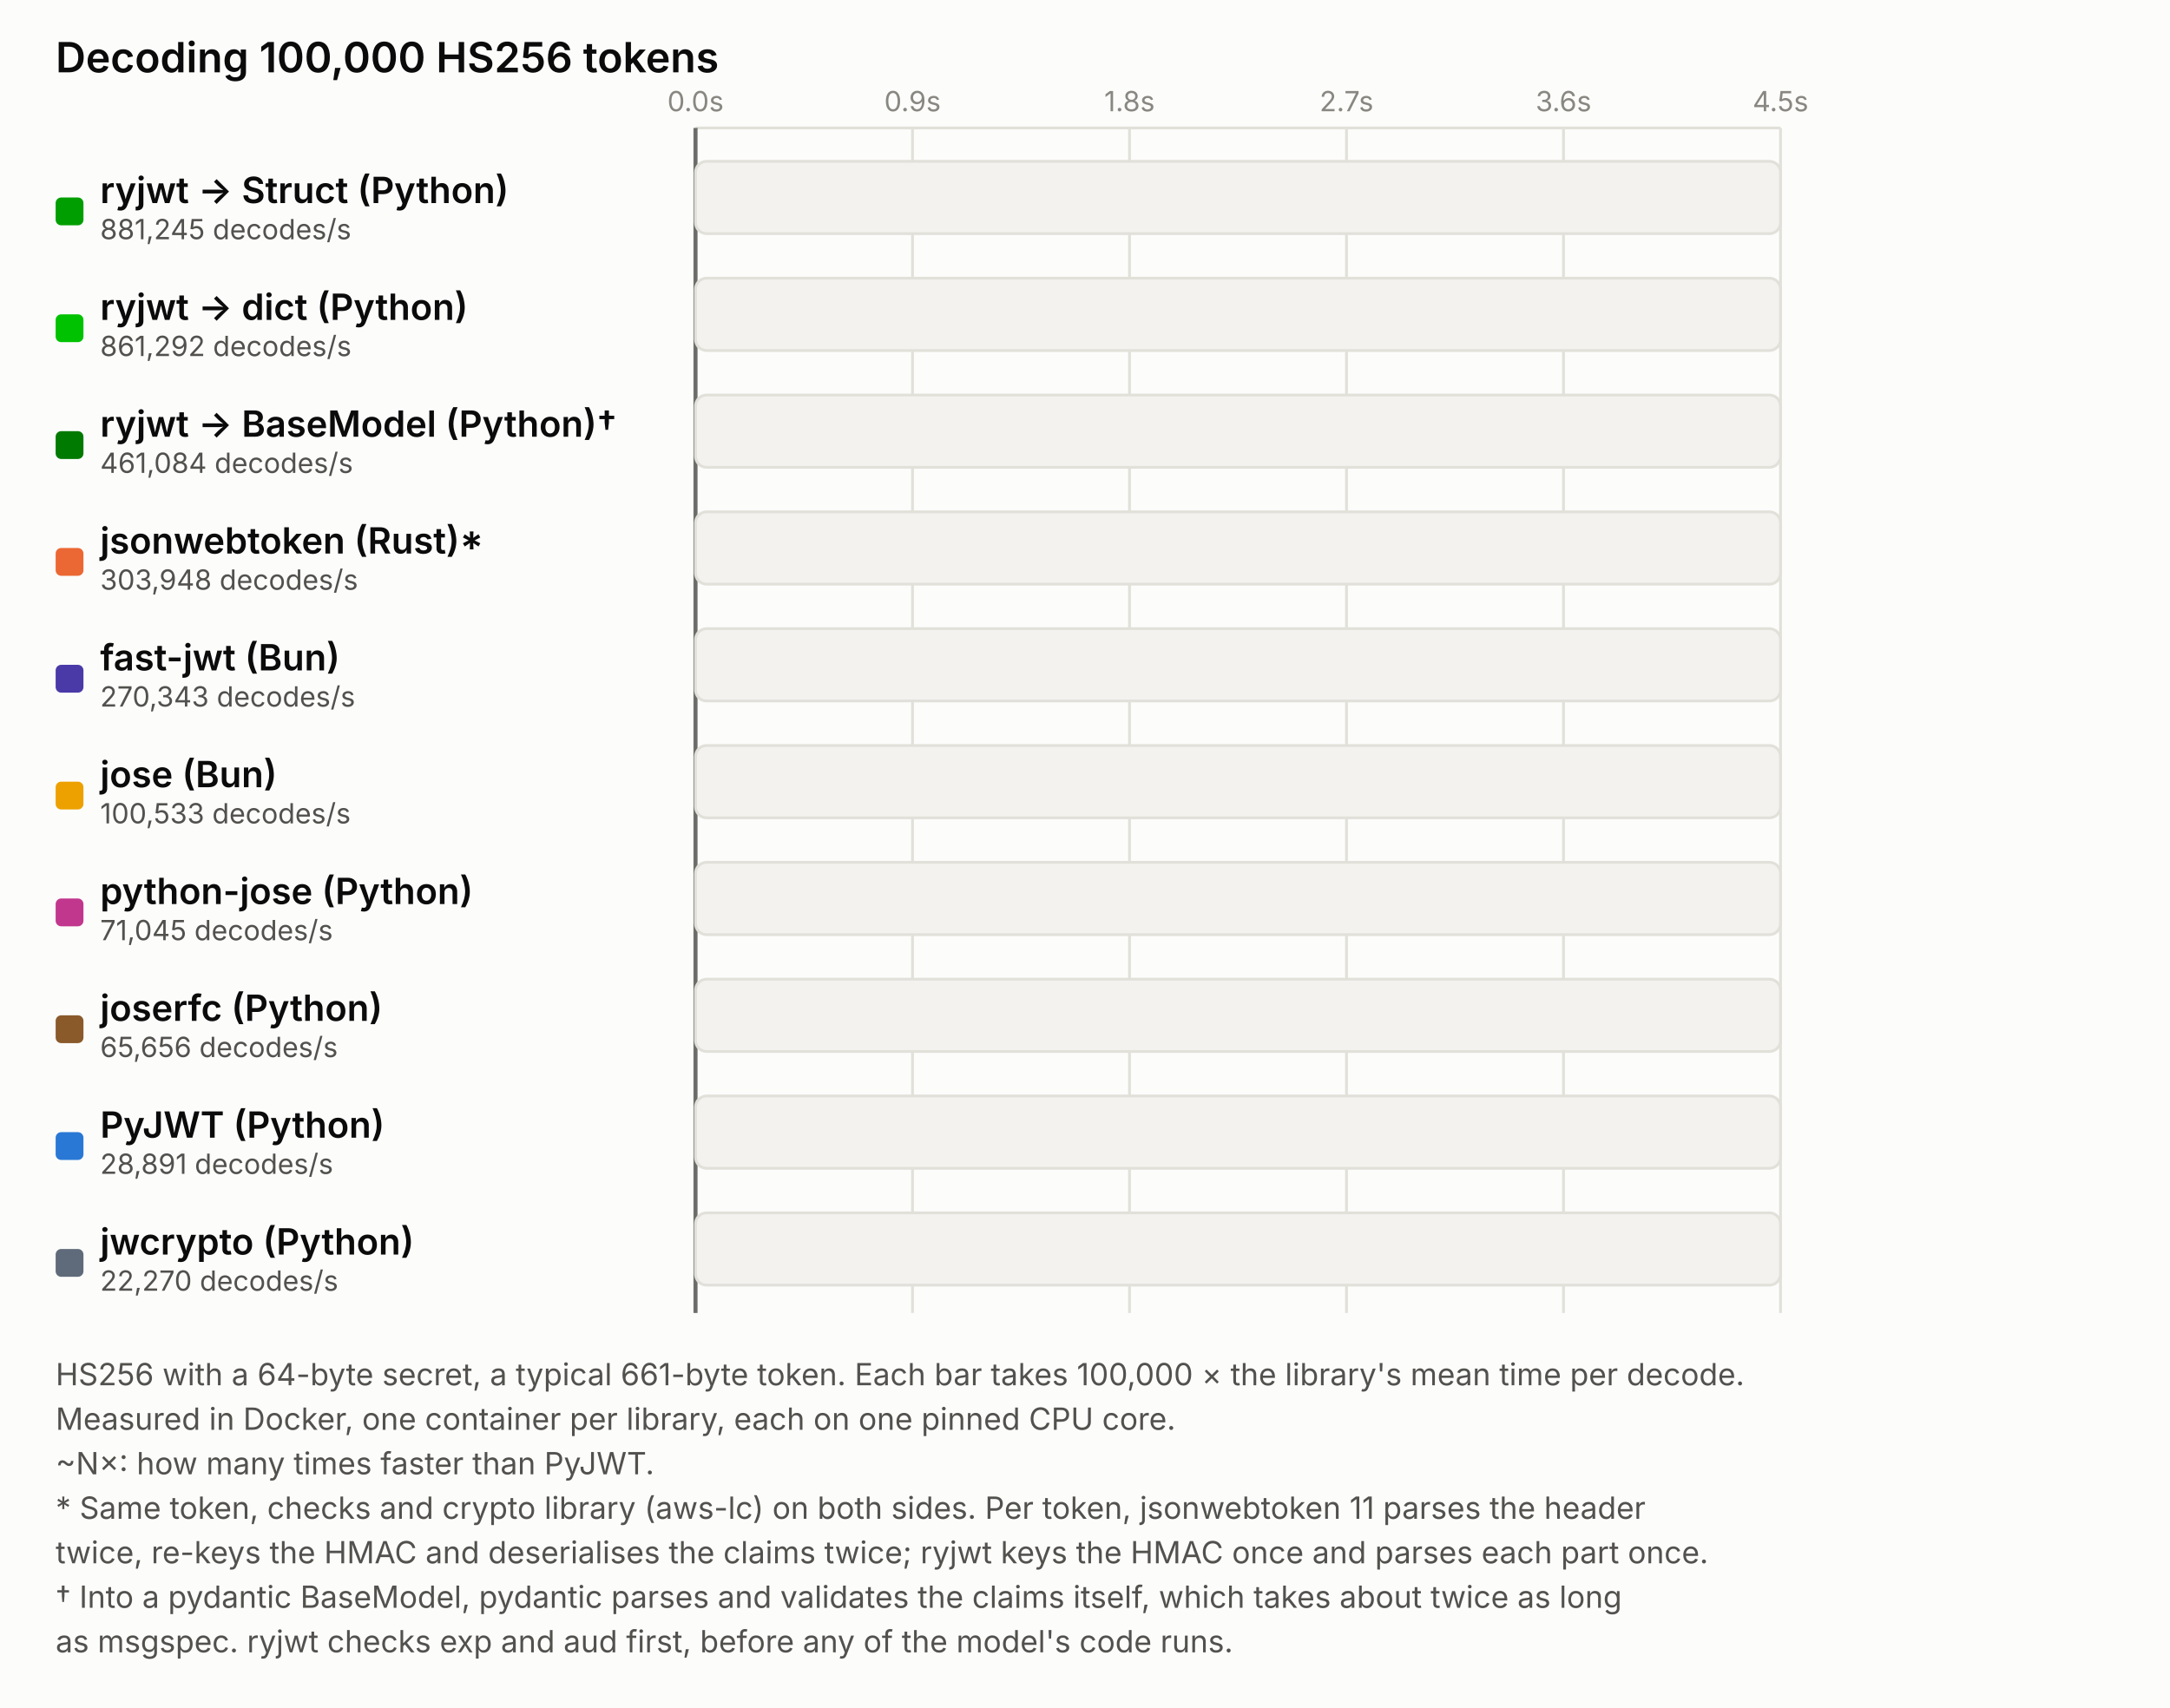
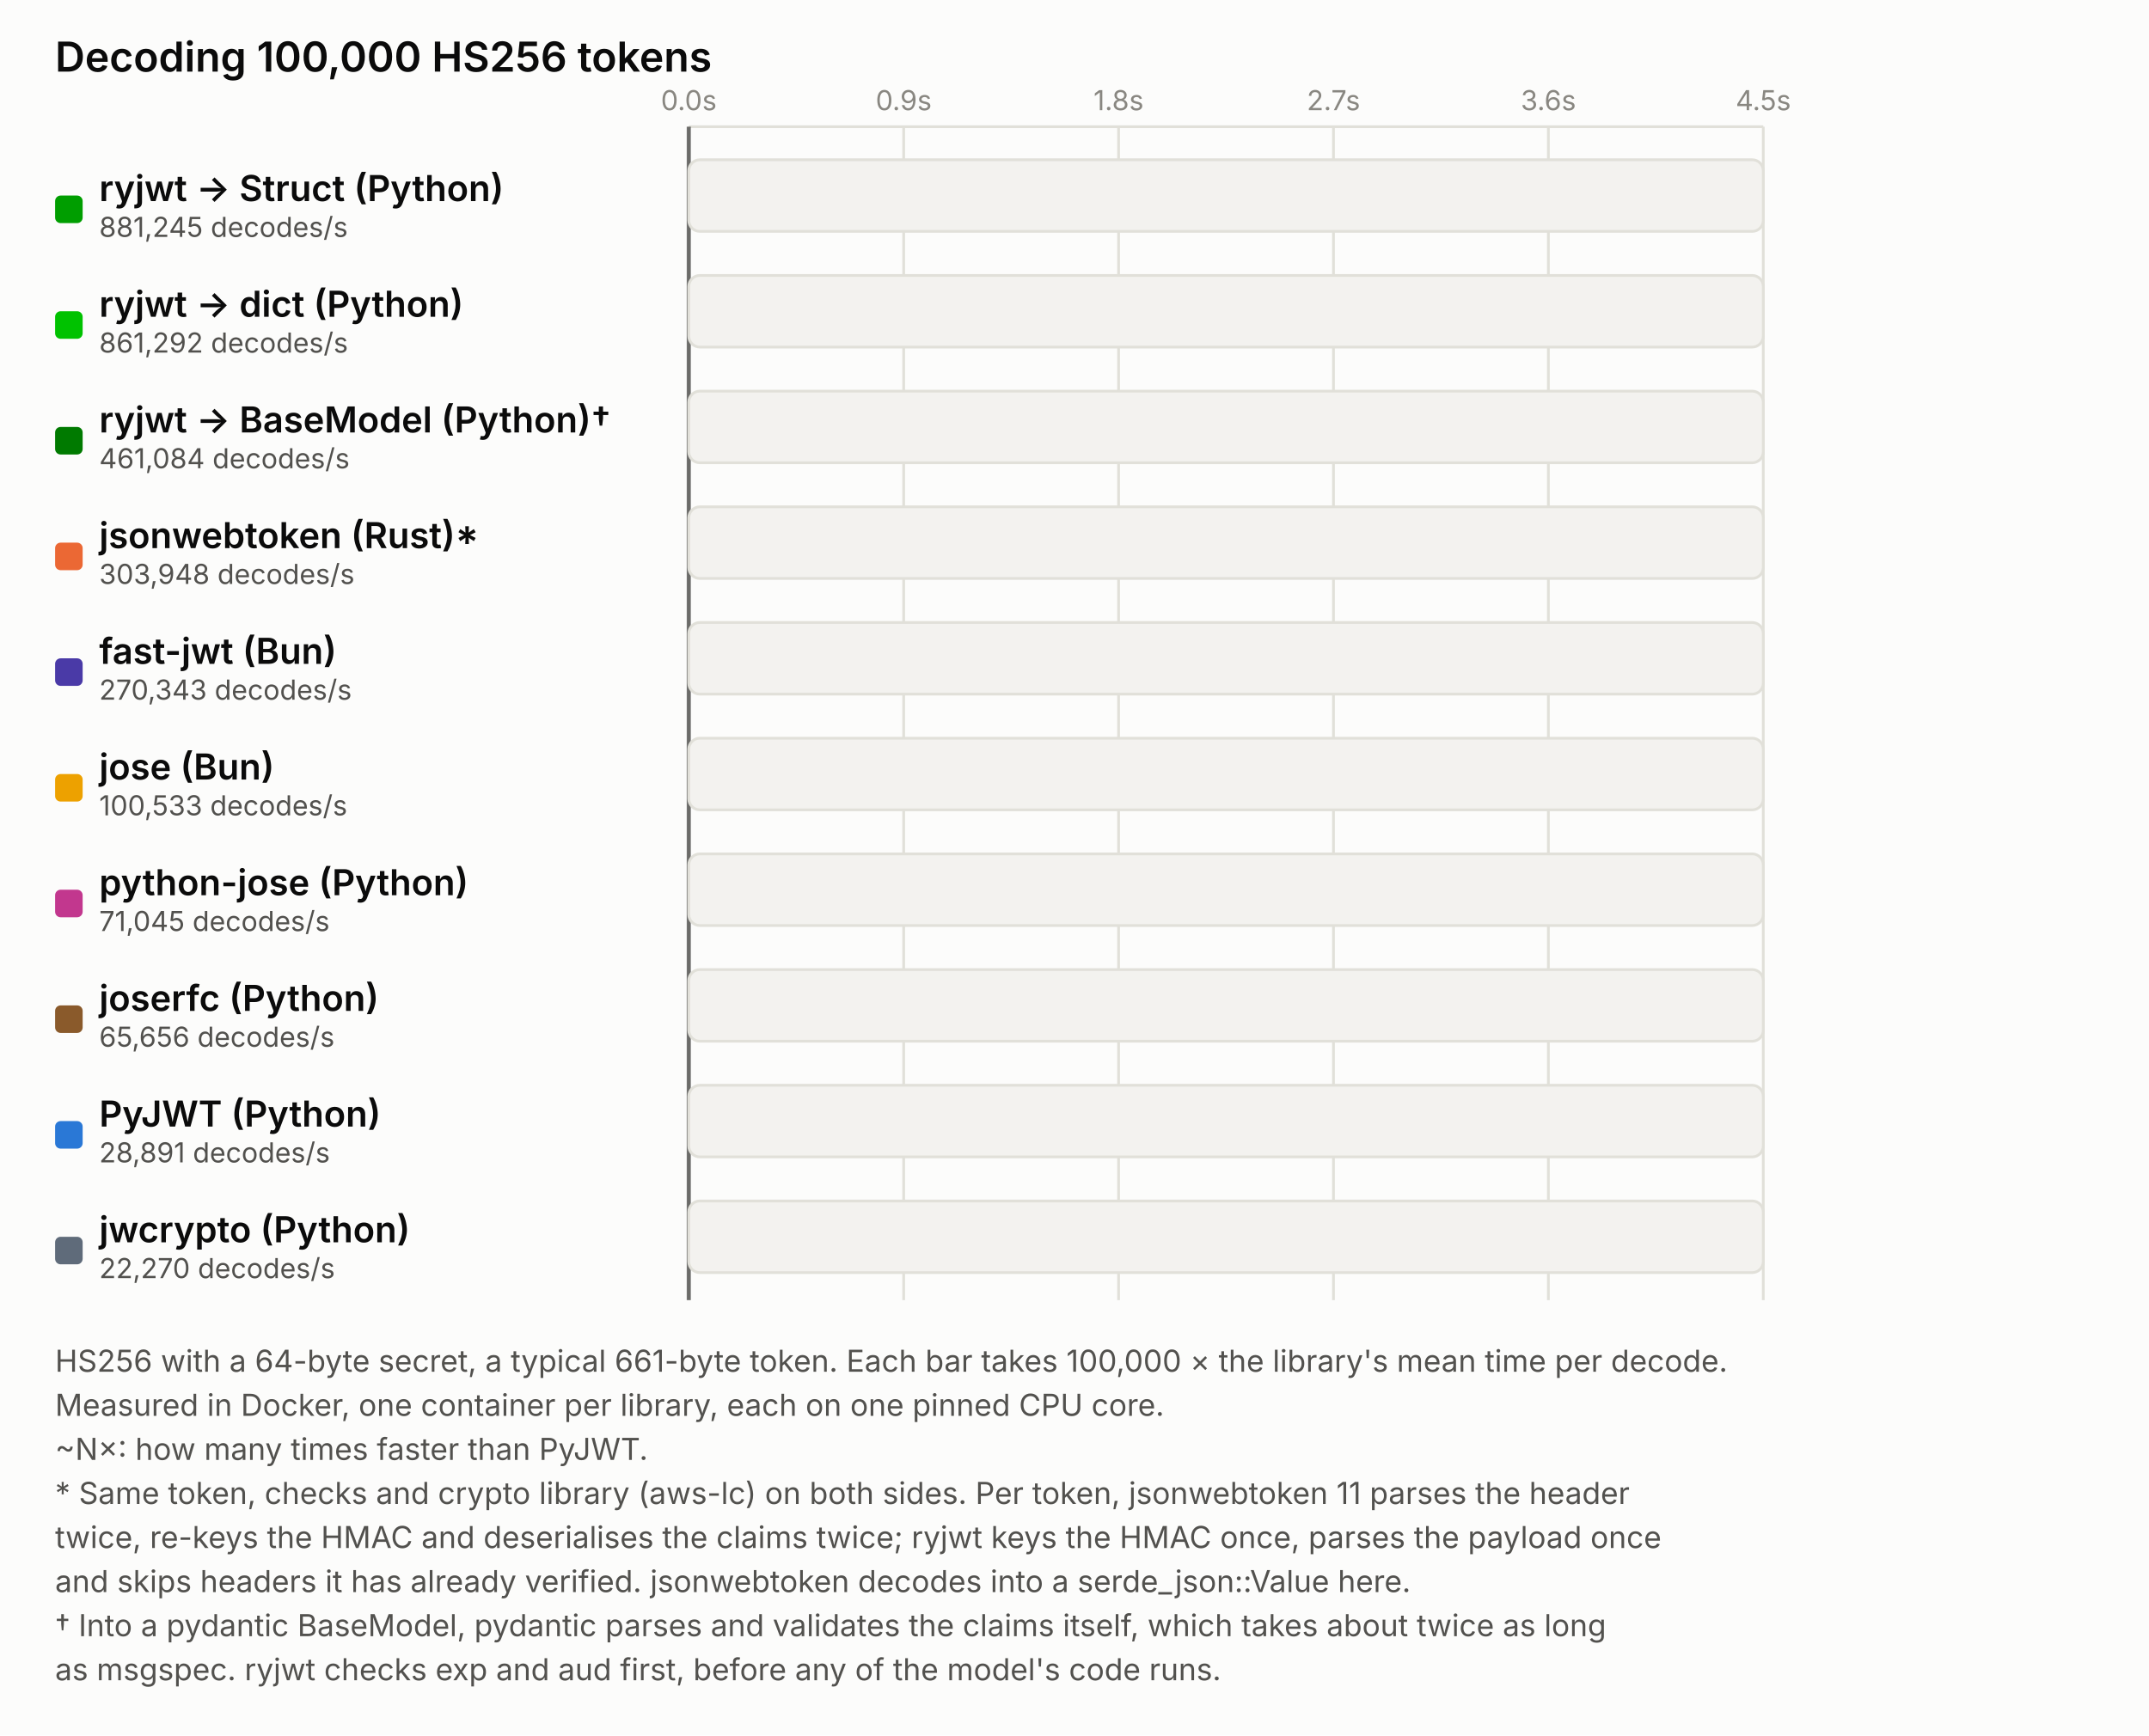
- <svg xmlns="http://www.w3.org/2000/svg" width="780" height="614" viewBox="0 0 780 614">
+ <svg xmlns="http://www.w3.org/2000/svg" width="780" height="630" viewBox="0 0 780 630">
  <style>
    text { font-family: system-ui, -apple-system, "Segoe UI", sans-serif; }
    .title { font-size: 15px; fill: #0b0b0b; font-weight: 600; }
    .tick { font-size: 10px; fill: #898781; }
    .name { font-size: 13px; fill: #0b0b0b; font-weight: 600; }
    .rate { font-size: 10px; fill: #52514e; }
    .caption { font-size: 11px; fill: #52514e; }
    .badge { font-size: 12px; font-weight: 700; }
    .speedup { font-size: 11px; font-weight: 600; fill: #52514e; }
    .track { fill: #f3f2ef; stroke: #e1e0d9; }
    .grid { stroke: #e1e0d9; stroke-width: 1; }
    .playhead { stroke: #0b0b0b; stroke-width: 1.5; opacity: 0.55; }

    /* One 7.490s loop: the race runs for the first 59.949%
       (4.490s, the slowest library's time), then every bar holds
       for 3s, so the finish times can be read, before it restarts. */
    #playhead { animation: playhead 7.490s linear infinite; }
    #bar-ryjwt-msgspec { animation: fill-ryjwt-msgspec 7.490s linear infinite; }
    #badge-ryjwt-msgspec { animation: show-ryjwt-msgspec 7.490s step-end infinite; }
    @keyframes fill-ryjwt-msgspec { 0% { width: 0; } 1.515% { width: 390px; } 100% { width: 390px; } }
    @keyframes show-ryjwt-msgspec { 0% { opacity: 0; } 1.515% { opacity: 1; } 100% { opacity: 1; } }
    #bar-ryjwt { animation: fill-ryjwt 7.490s linear infinite; }
    #badge-ryjwt { animation: show-ryjwt 7.490s step-end infinite; }
    @keyframes fill-ryjwt { 0% { width: 0; } 1.550% { width: 390px; } 100% { width: 390px; } }
    @keyframes show-ryjwt { 0% { opacity: 0; } 1.550% { opacity: 1; } 100% { opacity: 1; } }
    #bar-ryjwt-pydantic { animation: fill-ryjwt-pydantic 7.490s linear infinite; }
    #badge-ryjwt-pydantic { animation: show-ryjwt-pydantic 7.490s step-end infinite; }
    @keyframes fill-ryjwt-pydantic { 0% { width: 0; } 2.895% { width: 390px; } 100% { width: 390px; } }
    @keyframes show-ryjwt-pydantic { 0% { opacity: 0; } 2.895% { opacity: 1; } 100% { opacity: 1; } }
    #bar-jsonwebtoken { animation: fill-jsonwebtoken 7.490s linear infinite; }
    #badge-jsonwebtoken { animation: show-jsonwebtoken 7.490s step-end infinite; }
    @keyframes fill-jsonwebtoken { 0% { width: 0; } 4.392% { width: 390px; } 100% { width: 390px; } }
    @keyframes show-jsonwebtoken { 0% { opacity: 0; } 4.392% { opacity: 1; } 100% { opacity: 1; } }
    #bar-fast-jwt { animation: fill-fast-jwt 7.490s linear infinite; }
    #badge-fast-jwt { animation: show-fast-jwt 7.490s step-end infinite; }
    @keyframes fill-fast-jwt { 0% { width: 0; } 4.938% { width: 390px; } 100% { width: 390px; } }
    @keyframes show-fast-jwt { 0% { opacity: 0; } 4.938% { opacity: 1; } 100% { opacity: 1; } }
    #bar-jose { animation: fill-jose 7.490s linear infinite; }
    #badge-jose { animation: show-jose 7.490s step-end infinite; }
    @keyframes fill-jose { 0% { width: 0; } 13.280% { width: 390px; } 100% { width: 390px; } }
    @keyframes show-jose { 0% { opacity: 0; } 13.280% { opacity: 1; } 100% { opacity: 1; } }
    #bar-python-jose { animation: fill-python-jose 7.490s linear infinite; }
    #badge-python-jose { animation: show-python-jose 7.490s step-end infinite; }
    @keyframes fill-python-jose { 0% { width: 0; } 18.792% { width: 390px; } 100% { width: 390px; } }
    @keyframes show-python-jose { 0% { opacity: 0; } 18.792% { opacity: 1; } 100% { opacity: 1; } }
    #bar-joserfc { animation: fill-joserfc 7.490s linear infinite; }
    #badge-joserfc { animation: show-joserfc 7.490s step-end infinite; }
    @keyframes fill-joserfc { 0% { width: 0; } 20.334% { width: 390px; } 100% { width: 390px; } }
    @keyframes show-joserfc { 0% { opacity: 0; } 20.334% { opacity: 1; } 100% { opacity: 1; } }
    #bar-pyjwt { animation: fill-pyjwt 7.490s linear infinite; }
    #badge-pyjwt { animation: show-pyjwt 7.490s step-end infinite; }
    @keyframes fill-pyjwt { 0% { width: 0; } 46.210% { width: 390px; } 100% { width: 390px; } }
    @keyframes show-pyjwt { 0% { opacity: 0; } 46.210% { opacity: 1; } 100% { opacity: 1; } }
    #bar-jwcrypto { animation: fill-jwcrypto 7.490s linear infinite; }
    #badge-jwcrypto { animation: show-jwcrypto 7.490s step-end infinite; }
    @keyframes fill-jwcrypto { 0% { width: 0; } 59.949% { width: 390px; } 100% { width: 390px; } }
    @keyframes show-jwcrypto { 0% { opacity: 0; } 59.949% { opacity: 1; } 100% { opacity: 1; } }
    @keyframes playhead {
      0% { transform: translateX(0); }
      59.949% { transform: translateX(390px); }
      100% { transform: translateX(390px); }
    }
  </style>
-   <rect width="780" height="614" fill="#fcfcfb" />
+   <rect width="780" height="630" fill="#fcfcfb" />
  <text x="20" y="26" class="title">Decoding 100,000 HS256 tokens</text>
  <g>
    <line x1="250" y1="46" x2="640" y2="46" class="grid" />
    <line x1="250.0" y1="46" x2="250.0" y2="472" class="grid" />
    <text x="250.0" y="40" class="tick" text-anchor="middle">0.0s</text>
    <line x1="328.0" y1="46" x2="328.0" y2="472" class="grid" />
    <text x="328.0" y="40" class="tick" text-anchor="middle">0.9s</text>
    <line x1="406.0" y1="46" x2="406.0" y2="472" class="grid" />
    <text x="406.0" y="40" class="tick" text-anchor="middle">1.8s</text>
    <line x1="484.0" y1="46" x2="484.0" y2="472" class="grid" />
    <text x="484.0" y="40" class="tick" text-anchor="middle">2.7s</text>
    <line x1="562.0" y1="46" x2="562.0" y2="472" class="grid" />
    <text x="562.0" y="40" class="tick" text-anchor="middle">3.6s</text>
    <line x1="640.0" y1="46" x2="640.0" y2="472" class="grid" />
    <text x="640.0" y="40" class="tick" text-anchor="middle">4.5s</text>
    <g id="playhead">
      <line x1="250" y1="46" x2="250" y2="472" class="playhead" />
    </g>
  </g>
  <g>
    <rect x="250" y="58" width="390" height="26" rx="4" class="track" />
    <rect id="bar-ryjwt-msgspec" x="250" y="58" width="0" height="26" rx="4" fill="#009e00" />
    <rect x="20" y="71.0" width="10" height="10" rx="2" fill="#009e00" />
    <text x="36" y="73.0" class="name">ryjwt → Struct (Python)</text>
    <text x="36" y="86.0" class="rate">881,245 decodes/s</text>
    <g id="badge-ryjwt-msgspec" opacity="0">
      <text x="650" y="80.0" class="badge" fill="#009e00">✓ 0.11s <tspan class="speedup">~31×</tspan>
      </text>
    </g>
  </g>
  <g>
    <rect x="250" y="100" width="390" height="26" rx="4" class="track" />
    <rect id="bar-ryjwt" x="250" y="100" width="0" height="26" rx="4" fill="#00c200" />
    <rect x="20" y="113.0" width="10" height="10" rx="2" fill="#00c200" />
    <text x="36" y="115.0" class="name">ryjwt → dict (Python)</text>
    <text x="36" y="128.0" class="rate">861,292 decodes/s</text>
    <g id="badge-ryjwt" opacity="0">
      <text x="650" y="122.0" class="badge" fill="#00c200">✓ 0.12s <tspan class="speedup">~30×</tspan>
      </text>
    </g>
  </g>
  <g>
    <rect x="250" y="142" width="390" height="26" rx="4" class="track" />
    <rect id="bar-ryjwt-pydantic" x="250" y="142" width="0" height="26" rx="4" fill="#007a00" />
    <rect x="20" y="155.0" width="10" height="10" rx="2" fill="#007a00" />
    <text x="36" y="157.0" class="name">ryjwt → BaseModel (Python)†</text>
    <text x="36" y="170.0" class="rate">461,084 decodes/s</text>
    <g id="badge-ryjwt-pydantic" opacity="0">
      <text x="650" y="164.0" class="badge" fill="#007a00">✓ 0.22s <tspan class="speedup">~16×</tspan>
      </text>
    </g>
  </g>
  <g>
    <rect x="250" y="184" width="390" height="26" rx="4" class="track" />
    <rect id="bar-jsonwebtoken" x="250" y="184" width="0" height="26" rx="4" fill="#eb6834" />
    <rect x="20" y="197.0" width="10" height="10" rx="2" fill="#eb6834" />
    <text x="36" y="199.0" class="name">jsonwebtoken (Rust)*</text>
    <text x="36" y="212.0" class="rate">303,948 decodes/s</text>
    <g id="badge-jsonwebtoken" opacity="0">
      <text x="650" y="206.0" class="badge" fill="#eb6834">✓ 0.33s <tspan class="speedup">~11×</tspan>
      </text>
    </g>
  </g>
  <g>
    <rect x="250" y="226" width="390" height="26" rx="4" class="track" />
    <rect id="bar-fast-jwt" x="250" y="226" width="0" height="26" rx="4" fill="#4a3aa7" />
    <rect x="20" y="239.0" width="10" height="10" rx="2" fill="#4a3aa7" />
    <text x="36" y="241.0" class="name">fast-jwt (Bun)</text>
    <text x="36" y="254.0" class="rate">270,343 decodes/s</text>
    <g id="badge-fast-jwt" opacity="0">
      <text x="650" y="248.0" class="badge" fill="#4a3aa7">✓ 0.37s <tspan class="speedup">~9.4×</tspan>
      </text>
    </g>
  </g>
  <g>
    <rect x="250" y="268" width="390" height="26" rx="4" class="track" />
    <rect id="bar-jose" x="250" y="268" width="0" height="26" rx="4" fill="#eda100" />
    <rect x="20" y="281.0" width="10" height="10" rx="2" fill="#eda100" />
    <text x="36" y="283.0" class="name">jose (Bun)</text>
    <text x="36" y="296.0" class="rate">100,533 decodes/s</text>
    <g id="badge-jose" opacity="0">
      <text x="650" y="290.0" class="badge" fill="#eda100">✓ 0.99s <tspan class="speedup">~3.5×</tspan>
      </text>
    </g>
  </g>
  <g>
    <rect x="250" y="310" width="390" height="26" rx="4" class="track" />
    <rect id="bar-python-jose" x="250" y="310" width="0" height="26" rx="4" fill="#c2378e" />
    <rect x="20" y="323.0" width="10" height="10" rx="2" fill="#c2378e" />
    <text x="36" y="325.0" class="name">python-jose (Python)</text>
    <text x="36" y="338.0" class="rate">71,045 decodes/s</text>
    <g id="badge-python-jose" opacity="0">
      <text x="650" y="332.0" class="badge" fill="#c2378e">✓ 1.41s <tspan class="speedup">~2.5×</tspan>
      </text>
    </g>
  </g>
  <g>
    <rect x="250" y="352" width="390" height="26" rx="4" class="track" />
    <rect id="bar-joserfc" x="250" y="352" width="0" height="26" rx="4" fill="#8a5a2b" />
    <rect x="20" y="365.0" width="10" height="10" rx="2" fill="#8a5a2b" />
    <text x="36" y="367.0" class="name">joserfc (Python)</text>
    <text x="36" y="380.0" class="rate">65,656 decodes/s</text>
    <g id="badge-joserfc" opacity="0">
      <text x="650" y="374.0" class="badge" fill="#8a5a2b">✓ 1.52s <tspan class="speedup">~2.3×</tspan>
      </text>
    </g>
  </g>
  <g>
    <rect x="250" y="394" width="390" height="26" rx="4" class="track" />
    <rect id="bar-pyjwt" x="250" y="394" width="0" height="26" rx="4" fill="#2a78d6" />
    <rect x="20" y="407.0" width="10" height="10" rx="2" fill="#2a78d6" />
    <text x="36" y="409.0" class="name">PyJWT (Python)</text>
    <text x="36" y="422.0" class="rate">28,891 decodes/s</text>
    <g id="badge-pyjwt" opacity="0">
      <text x="650" y="416.0" class="badge" fill="#2a78d6">✓ 3.46s <tspan class="speedup" />
      </text>
    </g>
  </g>
  <g>
    <rect x="250" y="436" width="390" height="26" rx="4" class="track" />
    <rect id="bar-jwcrypto" x="250" y="436" width="0" height="26" rx="4" fill="#5f6b7a" />
    <rect x="20" y="449.0" width="10" height="10" rx="2" fill="#5f6b7a" />
    <text x="36" y="451.0" class="name">jwcrypto (Python)</text>
    <text x="36" y="464.0" class="rate">22,270 decodes/s</text>
    <g id="badge-jwcrypto" opacity="0">
      <text x="650" y="458.0" class="badge" fill="#5f6b7a">✓ 4.49s <tspan class="speedup">~0.8×</tspan>
      </text>
    </g>
  </g>
  <text x="20" y="498" class="caption">HS256 with a 64-byte secret, a typical 661-byte token. Each bar takes 100,000 × the library's mean time per decode.</text>
  <text x="20" y="514" class="caption">Measured in Docker, one container per library, each on one pinned CPU core.</text>
  <text x="20" y="530" class="caption">~N×: how many times faster than PyJWT.</text>
  <text x="20" y="546" class="caption">* Same token, checks and crypto library (aws-lc) on both sides. Per token, jsonwebtoken 11 parses the header</text>
-   <text x="20" y="562" class="caption">twice, re-keys the HMAC and deserialises the claims twice; ryjwt keys the HMAC once and parses each part once.</text>
-   <text x="20" y="578" class="caption">† Into a pydantic BaseModel, pydantic parses and validates the claims itself, which takes about twice as long</text>
-   <text x="20" y="594" class="caption">as msgspec. ryjwt checks exp and aud first, before any of the model's code runs.</text>
+   <text x="20" y="562" class="caption">twice, re-keys the HMAC and deserialises the claims twice; ryjwt keys the HMAC once, parses the payload once</text>
+   <text x="20" y="578" class="caption">and skips headers it has already verified. jsonwebtoken decodes into a serde_json::Value here.</text>
+   <text x="20" y="594" class="caption">† Into a pydantic BaseModel, pydantic parses and validates the claims itself, which takes about twice as long</text>
+   <text x="20" y="610" class="caption">as msgspec. ryjwt checks exp and aud first, before any of the model's code runs.</text>
</svg>
